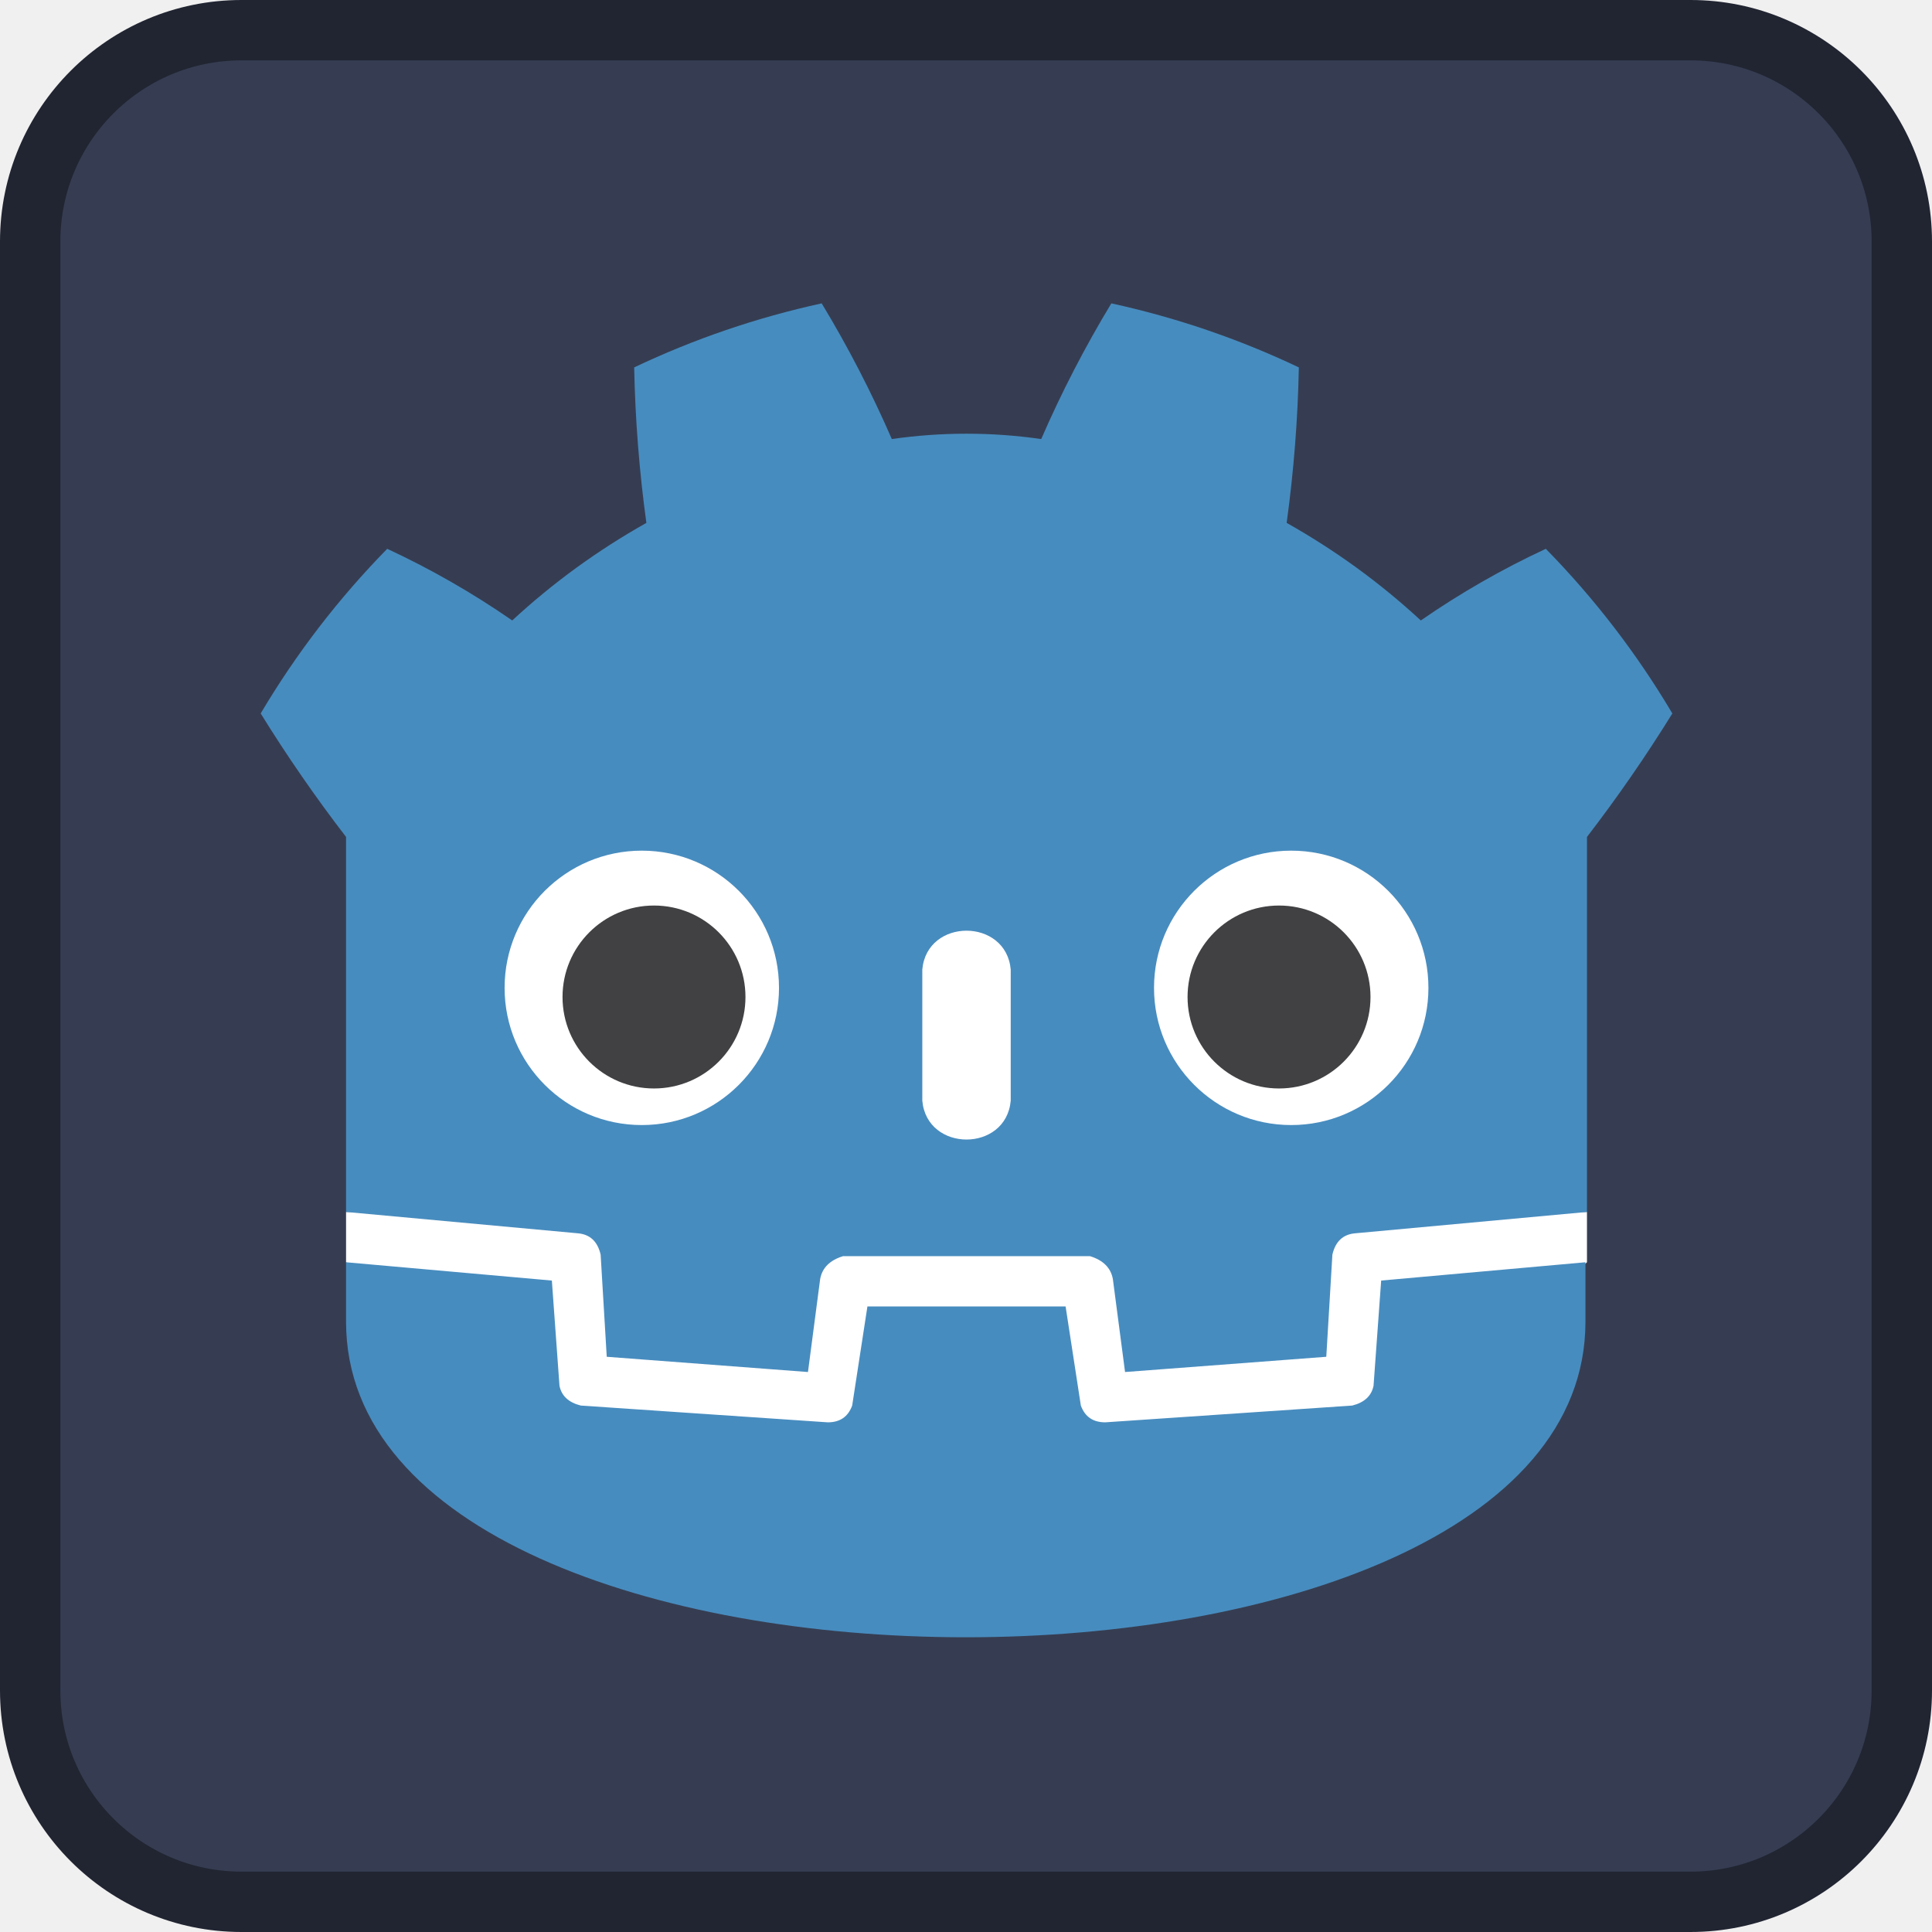
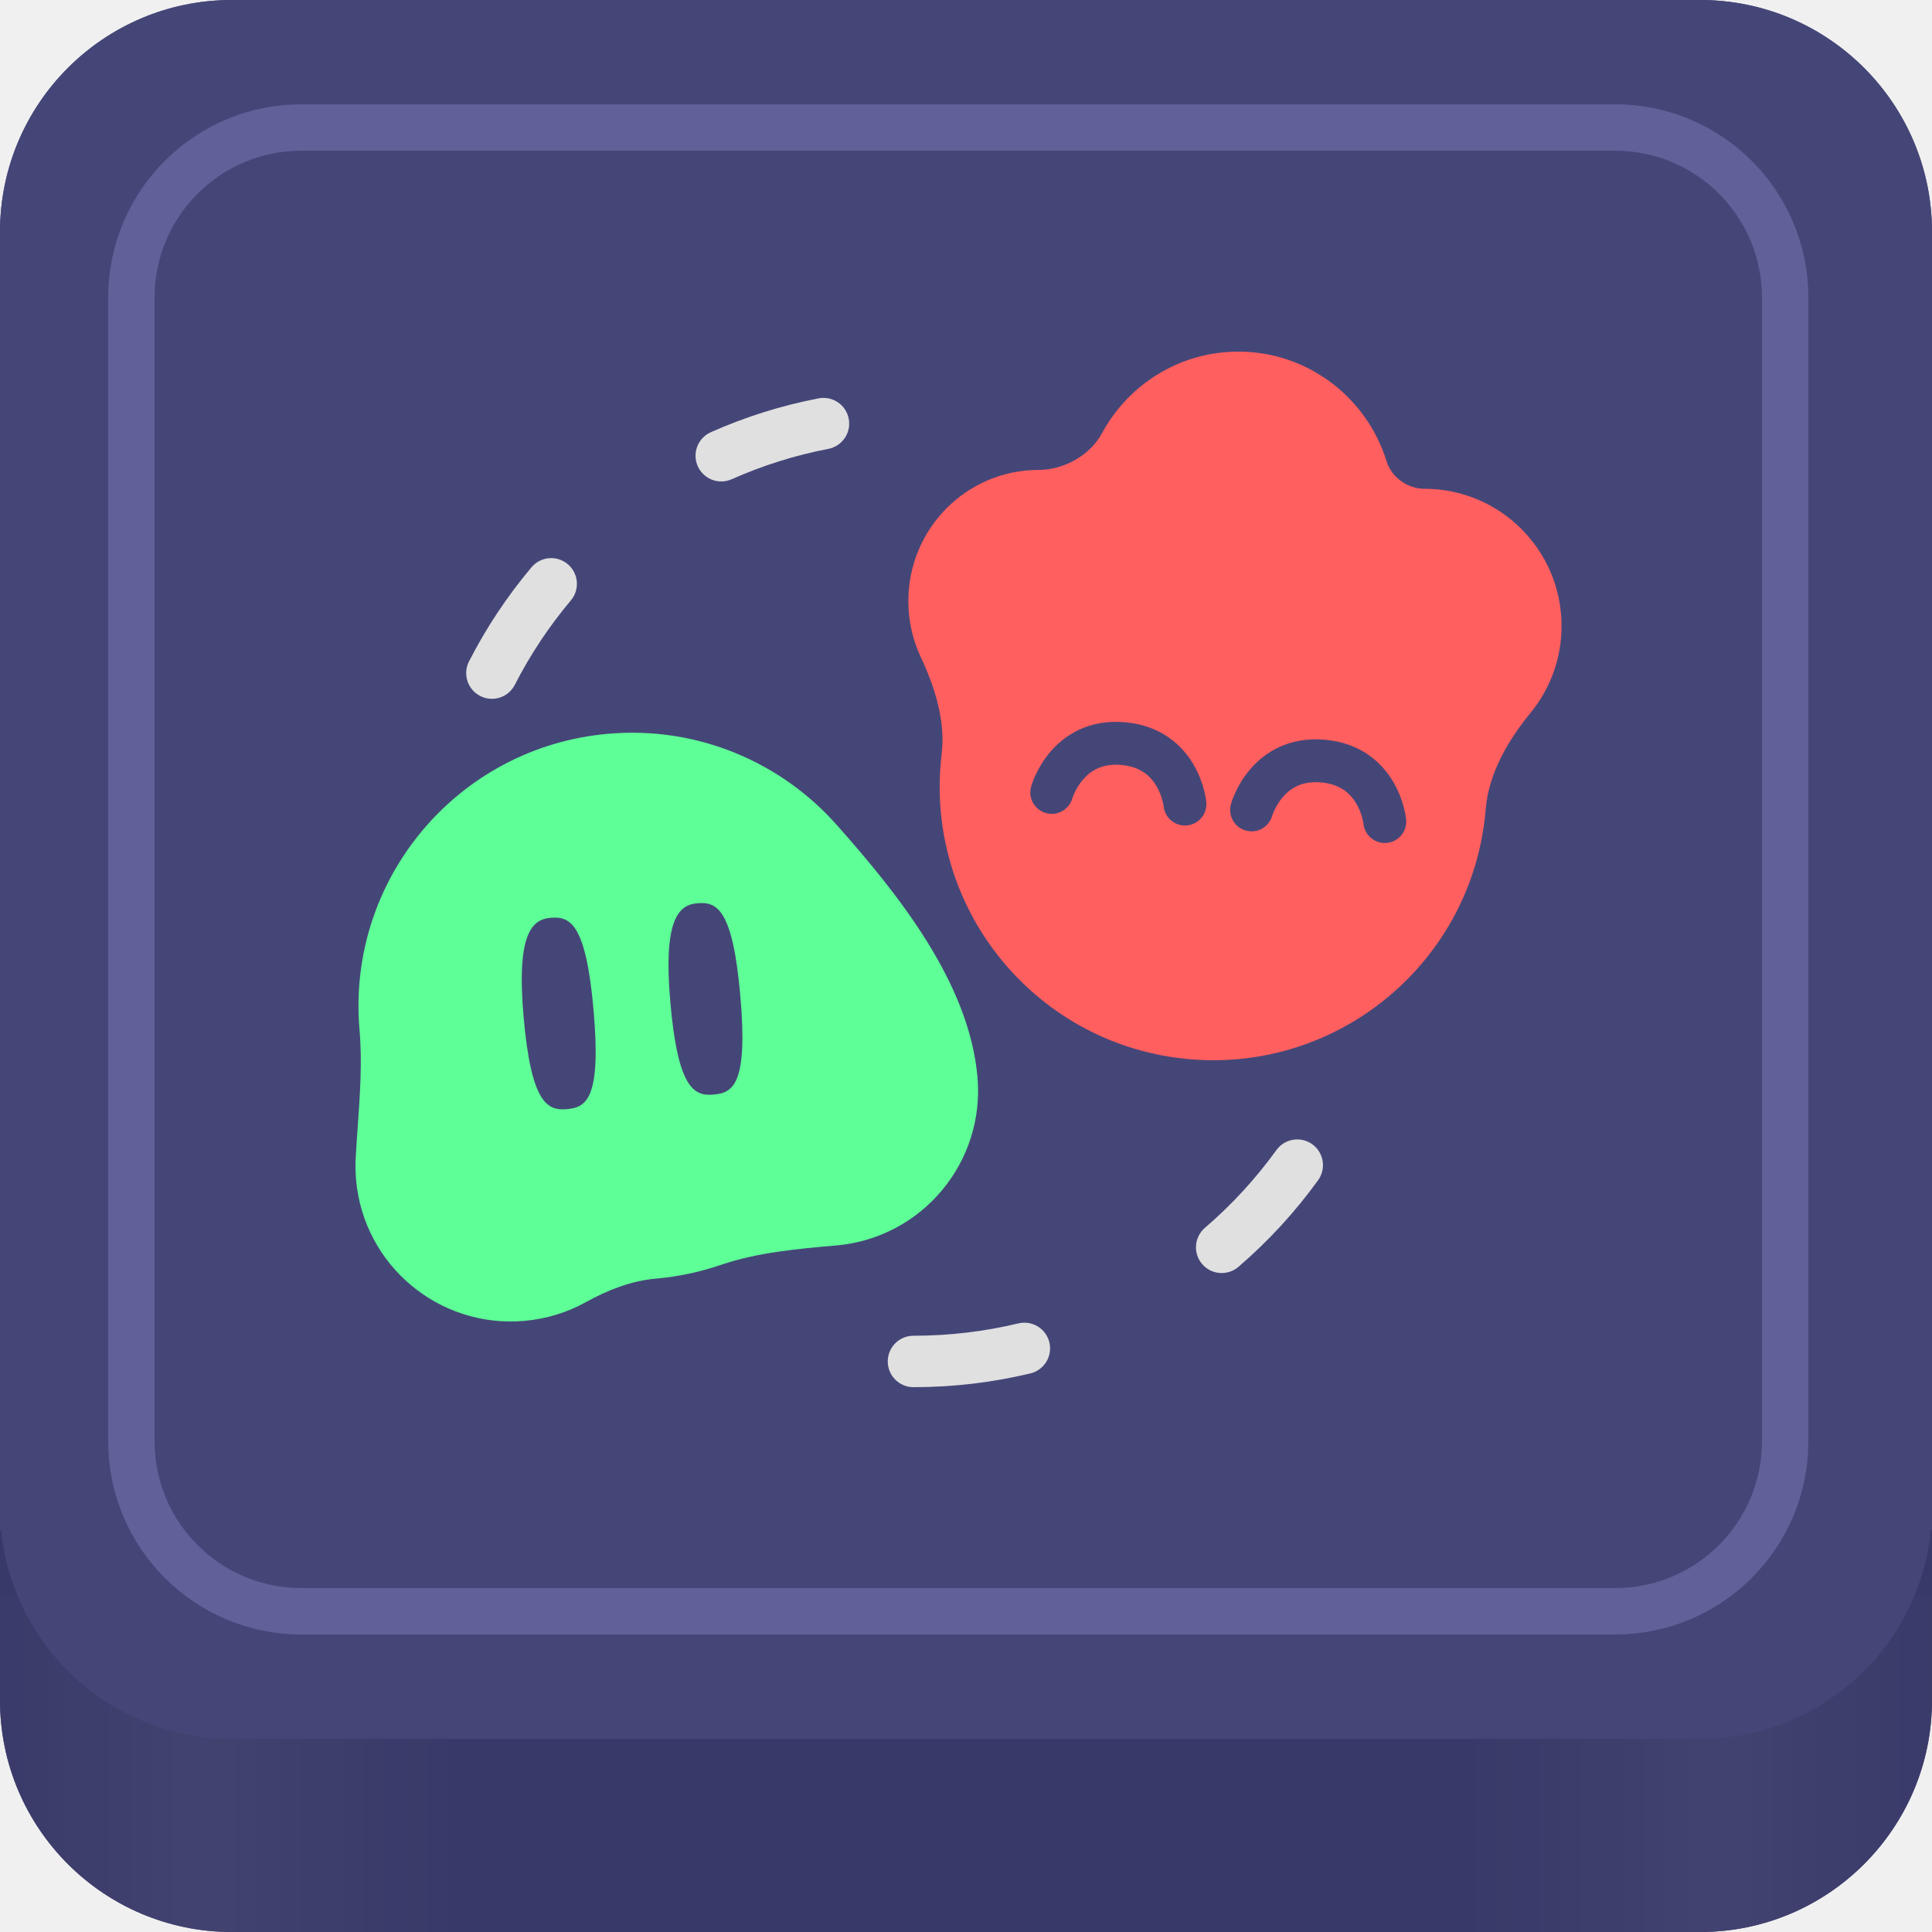
- <svg xmlns="http://www.w3.org/2000/svg" height="128" width="128">
-   <rect x="2" y="2" width="124" height="124" rx="14" fill="#363d52" stroke="#212532" stroke-width="4" />
-   <g transform="scale(.101) translate(122 122)">
-     <g fill="#fff">
-       <path d="M105 673v33q407 354 814 0v-33z" />
-       <path fill="#478cbf" d="m105 673 152 14q12 1 15 14l4 67 132 10 8-61q2-11 15-15h162q13 4 15 15l8 61 132-10 4-67q3-13 15-14l152-14V427q30-39 56-81-35-59-83-108-43 20-82 47-40-37-88-64 7-51 8-102-59-28-123-42-26 43-46 89-49-7-98 0-20-46-46-89-64 14-123 42 1 51 8 102-48 27-88 64-39-27-82-47-48 49-83 108 26 42 56 81zm0 33v39c0 276 813 276 813 0v-39l-134 12-5 69q-2 10-14 13l-162 11q-12 0-16-11l-10-65H447l-10 65q-4 11-16 11l-162-11q-12-3-14-13l-5-69z" />
-       <path d="M483 600c3 34 55 34 58 0v-86c-3-34-55-34-58 0z" />
-       <circle cx="725" cy="526" r="90" />
-       <circle cx="299" cy="526" r="90" />
-     </g>
-     <g fill="#414042">
-       <circle cx="307" cy="532" r="60" />
-       <circle cx="717" cy="532" r="60" />
-     </g>
+ <svg xmlns="http://www.w3.org/2000/svg" width="500" height="500" viewBox="0 0 500 500" fill="none">
+   <g clip-path="url(#clip0_132_27)">
+     <rect width="500" height="500" rx="60" fill="#454678" />
+     <rect x="-3" y="396" width="503" height="104" fill="#393969" />
+     <rect opacity="0.05" x="-13" y="413" width="132" height="87" fill="url(#paint0_linear_132_27)" />
+     <rect opacity="0.05" x="379" y="413" width="132" height="87" fill="url(#paint1_linear_132_27)" />
+     <rect width="500" height="450" rx="60" fill="#454678" />
+     <rect x="34" y="33" width="428" height="384" rx="44" stroke="#606199" stroke-width="12" />
+     <path fill-rule="evenodd" clip-rule="evenodd" d="M186.495 327.37C196.015 324.117 206.422 323.197 216.444 322.32C238.553 320.386 254.907 300.895 252.973 278.786C250.846 254.474 232.698 231.666 216.484 213.426C202.123 197.269 180.569 187.874 157.38 189.903C118.443 193.309 89.64 227.636 93.046 266.573C93.766 274.797 93.169 283.248 92.58 291.593C92.391 294.27 92.203 296.936 92.059 299.58C91.957 301.465 91.986 303.379 92.155 305.314C94.09 327.423 113.58 343.777 135.689 341.843C141.486 341.336 146.887 339.622 151.666 336.97C157.254 333.871 163.351 331.464 169.717 330.907C175.563 330.395 181.181 329.187 186.495 327.37ZM191.597 257.728C193.603 280.648 189.706 282.836 184.702 283.274C179.697 283.712 175.453 281.928 173.474 259.314C171.656 238.533 175.366 234.206 180.37 233.768C185.375 233.33 189.592 234.809 191.597 257.728ZM153.622 261.496C155.627 284.415 151.731 286.604 146.726 287.042C141.722 287.48 137.478 285.695 135.499 263.081C133.681 242.301 137.391 237.973 142.395 237.536C147.4 237.098 151.617 238.576 153.622 261.496Z" fill="#5EFF97" />
+     <path fill-rule="evenodd" clip-rule="evenodd" d="M358.84 119.368C360.13 123.536 364.27 126.497 368.633 126.497C388.237 126.497 404.129 142.389 404.129 161.994C404.129 170.514 401.128 178.333 396.124 184.451C390.288 191.586 385.253 200.19 384.501 209.377C384.49 209.511 384.479 209.645 384.467 209.78C381.06 248.717 346.734 277.52 307.796 274.114C268.859 270.707 240.056 236.381 243.462 197.443C243.531 196.664 243.611 195.889 243.704 195.118C244.731 186.58 241.939 177.82 238.287 170.034C236.228 165.644 235.076 160.737 235.076 155.56C235.076 136.813 250.174 121.616 268.798 121.616C275.288 121.616 282.084 117.877 285.164 112.164C291.958 99.56 305.23 91 320.491 91C338.509 91 353.755 102.933 358.84 119.368ZM329.239 211.13C328.402 214.056 325.36 215.764 322.422 214.947C319.471 214.127 317.743 211.07 318.563 208.118L318.565 208.113C318.563 208.118 318.564 208.116 318.565 208.113L318.57 208.095L318.578 208.066C318.584 208.045 318.591 208.021 318.599 207.993C318.616 207.937 318.637 207.868 318.662 207.787C318.713 207.623 318.784 207.409 318.875 207.152C319.058 206.638 319.327 205.943 319.701 205.132C320.44 203.524 321.627 201.37 323.423 199.235C327.136 194.823 333.416 190.615 342.867 191.442C352.318 192.269 357.771 197.503 360.662 202.493C362.06 204.907 362.855 207.235 363.304 208.947C363.53 209.811 363.675 210.541 363.766 211.079C363.811 211.349 363.843 211.572 363.865 211.741C363.876 211.826 363.885 211.898 363.891 211.956C363.895 211.984 363.897 212.01 363.9 212.031L363.903 212.061L363.905 212.08C363.905 212.083 363.903 212.061 363.903 212.061L363.905 212.085C364.2 215.134 361.968 217.845 358.919 218.141C355.884 218.434 353.184 216.224 352.868 213.197L352.866 213.175L352.863 213.152C352.856 213.105 352.845 213.027 352.827 212.921C352.784 212.667 352.706 212.265 352.574 211.761C352.305 210.738 351.839 209.392 351.063 208.053C349.605 205.536 347.058 202.944 341.9 202.492C336.742 202.041 333.784 204.151 331.91 206.377C330.914 207.561 330.221 208.805 329.778 209.767C329.561 210.24 329.414 210.623 329.328 210.865C329.285 210.985 329.258 211.069 329.246 211.109L329.239 211.13ZM270.706 210.423C273.643 211.239 276.686 209.531 277.523 206.605L277.53 206.584C277.542 206.544 277.569 206.461 277.612 206.34C277.698 206.098 277.845 205.715 278.062 205.242C278.504 204.281 279.198 203.037 280.194 201.853C282.067 199.627 285.025 197.517 290.184 197.968C295.342 198.419 297.889 201.011 299.347 203.528C300.122 204.867 300.589 206.213 300.858 207.237C300.99 207.74 301.068 208.143 301.111 208.396C301.132 208.522 301.144 208.609 301.149 208.65L301.152 208.672C301.468 211.7 304.168 213.91 307.203 213.616C310.252 213.321 312.484 210.61 312.189 207.561L312.188 207.549C312.186 207.536 312.189 207.558 312.188 207.555L312.188 207.549L312.186 207.536L312.183 207.507C312.181 207.485 312.178 207.46 312.175 207.431C312.169 207.373 312.16 207.302 312.149 207.217C312.127 207.047 312.095 206.824 312.049 206.554C311.959 206.016 311.814 205.286 311.587 204.422C311.138 202.711 310.344 200.383 308.945 197.968C306.055 192.979 300.601 187.744 291.15 186.917C281.699 186.09 275.42 190.298 271.707 194.71C269.91 196.845 268.724 199 267.984 200.607C267.611 201.419 267.342 202.113 267.159 202.627C267.068 202.885 266.997 203.099 266.946 203.262C266.935 203.297 266.925 203.33 266.915 203.36C266.903 203.401 266.892 203.437 266.883 203.468C266.878 203.485 266.874 203.5 266.87 203.514C266.867 203.524 266.864 203.533 266.862 203.542L266.853 203.57L266.85 203.583L266.848 203.588C266.848 203.591 266.872 203.504 266.87 203.514L266.847 203.594C266.027 206.545 267.754 209.603 270.706 210.423Z" fill="#FF5F5F" />
+     <path fill-rule="evenodd" clip-rule="evenodd" d="M219.649 108.371C220.344 111.981 217.981 115.471 214.372 116.166C205.648 117.846 197.274 120.504 189.367 124.024C186.009 125.518 182.075 124.008 180.58 120.65C179.085 117.291 180.596 113.357 183.954 111.863C192.777 107.936 202.122 104.969 211.855 103.095C215.464 102.399 218.954 104.762 219.649 108.371ZM146.932 146.003C149.745 148.369 150.107 152.568 147.741 155.381C142.12 162.062 137.243 169.387 133.233 177.226C131.56 180.499 127.55 181.795 124.277 180.121C121.005 178.447 119.708 174.438 121.382 171.165C125.854 162.421 131.292 154.257 137.554 146.812C139.92 143.999 144.119 143.637 146.932 146.003ZM339.627 296.146C342.606 298.299 343.276 302.459 341.122 305.438C335.151 313.701 328.226 321.227 320.509 327.857C317.721 330.252 313.519 329.934 311.124 327.146C308.728 324.358 309.047 320.155 311.835 317.76C318.761 311.81 324.976 305.055 330.334 297.641C332.487 294.662 336.648 293.992 339.627 296.146ZM271.575 347.41C272.433 350.984 270.232 354.577 266.657 355.436C256.948 357.767 246.817 359 236.408 359C232.732 359 229.752 356.02 229.752 352.344C229.752 348.669 232.732 345.689 236.408 345.689C245.763 345.689 254.85 344.581 263.55 342.492C267.124 341.634 270.717 343.836 271.575 347.41Z" fill="#E0E0E0" />
  </g>
+   <defs>
+     <linearGradient id="paint0_linear_132_27" x1="119" y1="456.5" x2="-13" y2="456.5" gradientUnits="userSpaceOnUse">
+       <stop stop-color="white" stop-opacity="0" />
+       <stop offset="0.5" stop-color="white" />
+       <stop offset="1" stop-color="white" stop-opacity="0" />
+     </linearGradient>
+     <linearGradient id="paint1_linear_132_27" x1="511" y1="456.5" x2="379" y2="456.5" gradientUnits="userSpaceOnUse">
+       <stop stop-color="white" stop-opacity="0" />
+       <stop offset="0.5" stop-color="white" />
+       <stop offset="1" stop-color="white" stop-opacity="0" />
+     </linearGradient>
+     <clipPath id="clip0_132_27">
+       <rect width="500" height="500" rx="60" fill="white" />
+     </clipPath>
+   </defs>
</svg>
